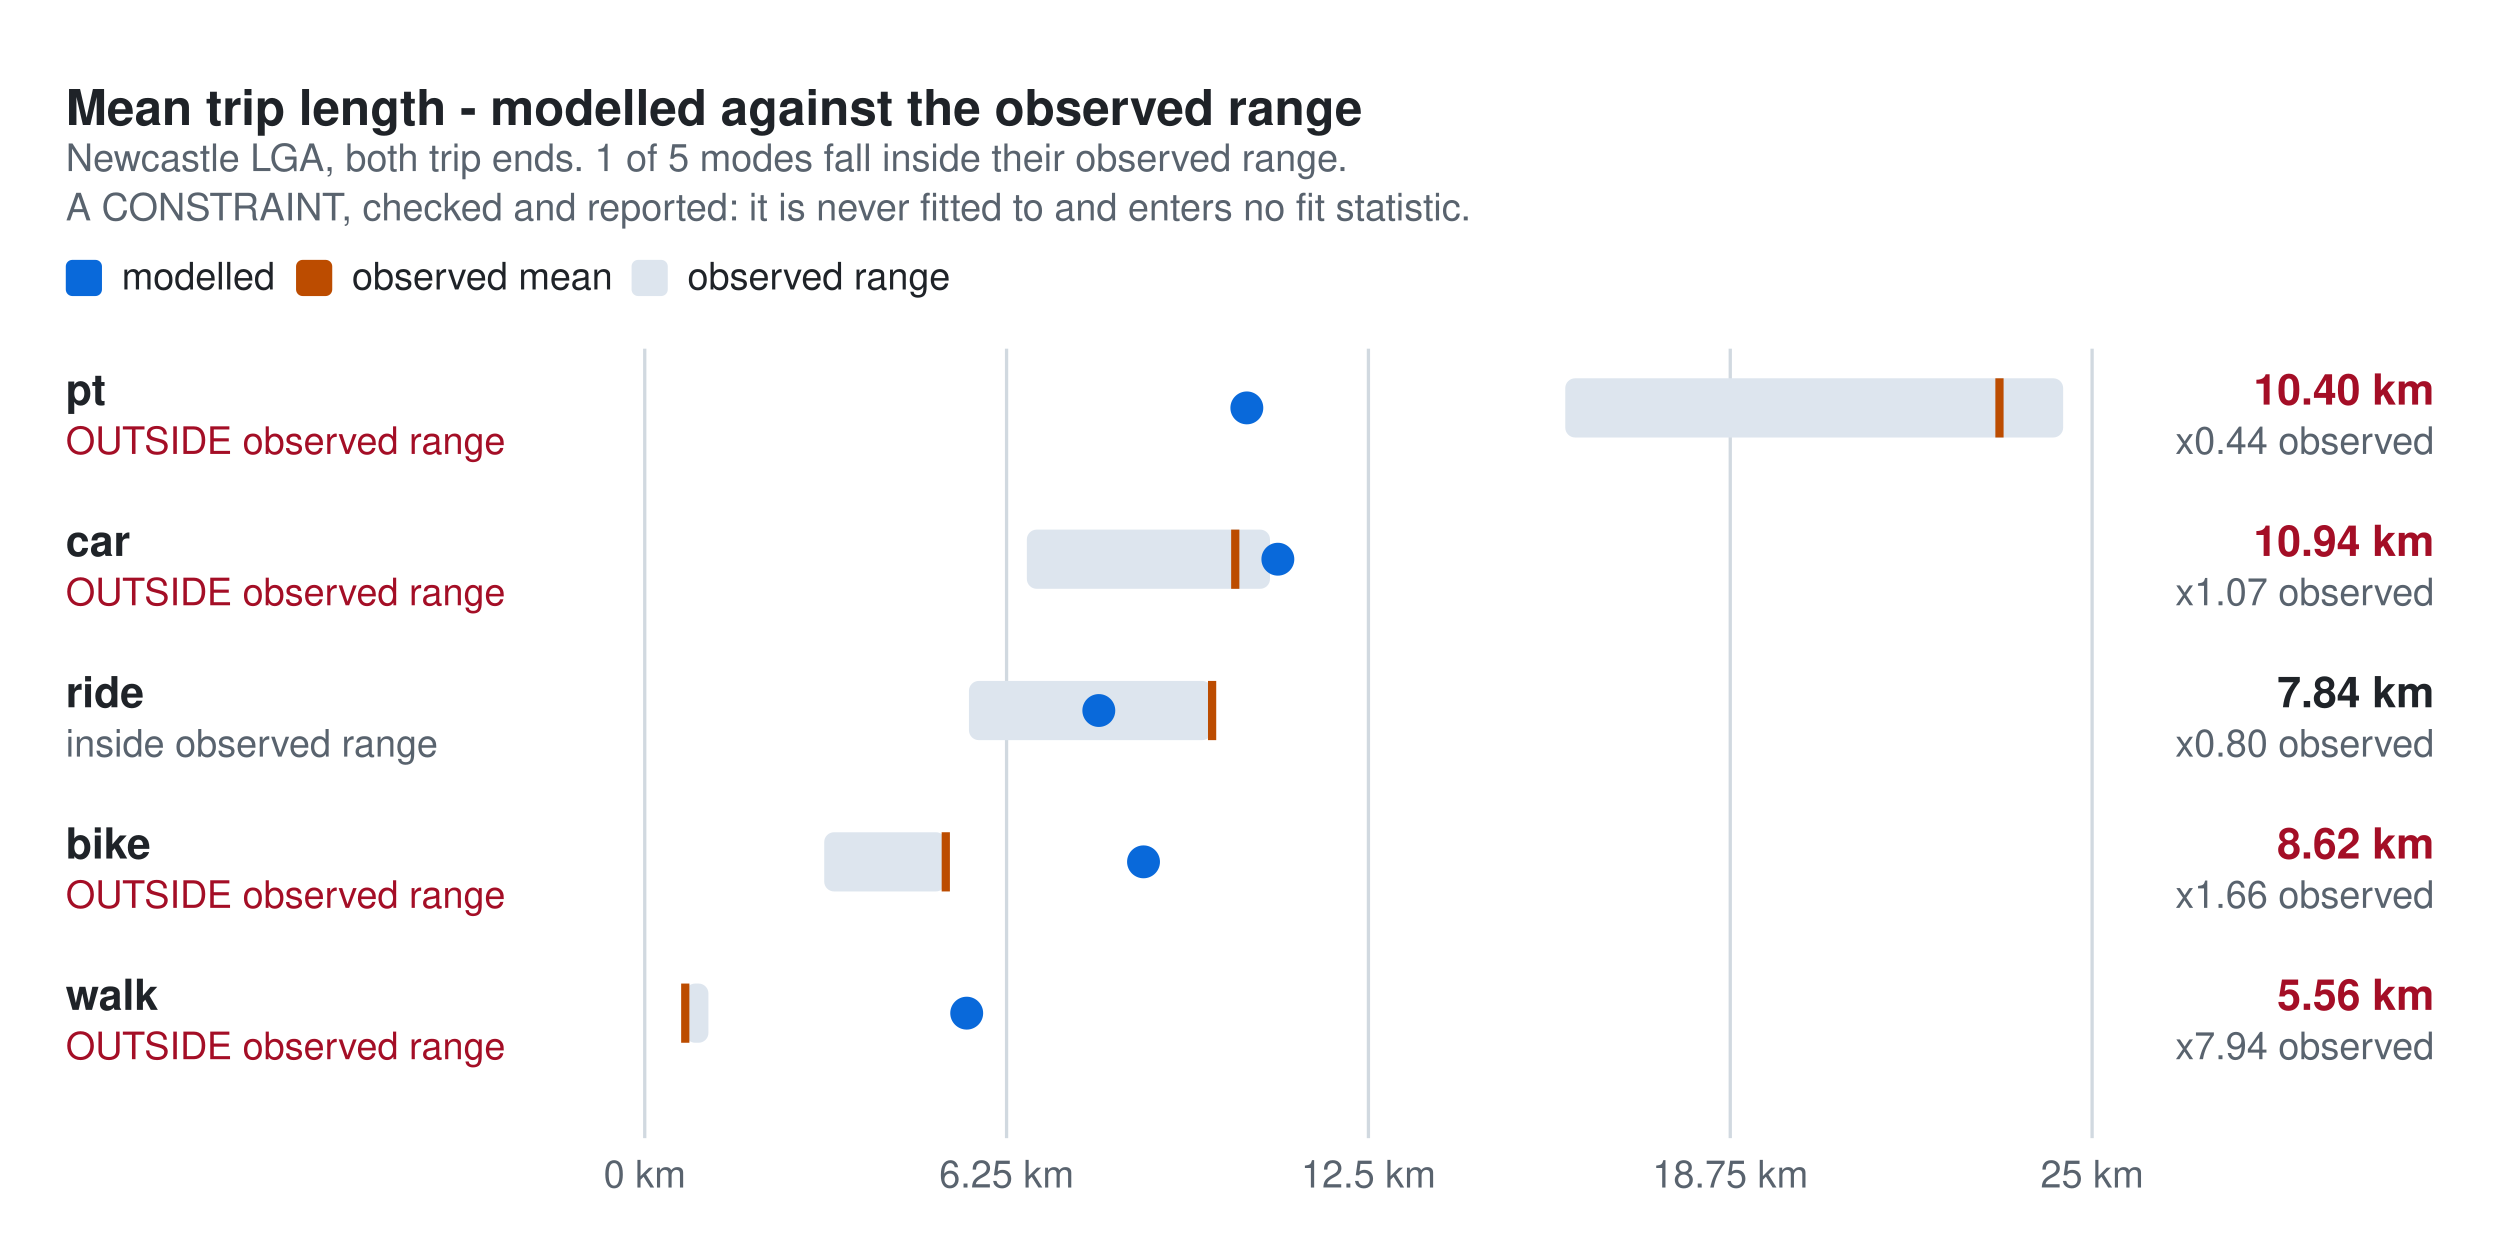
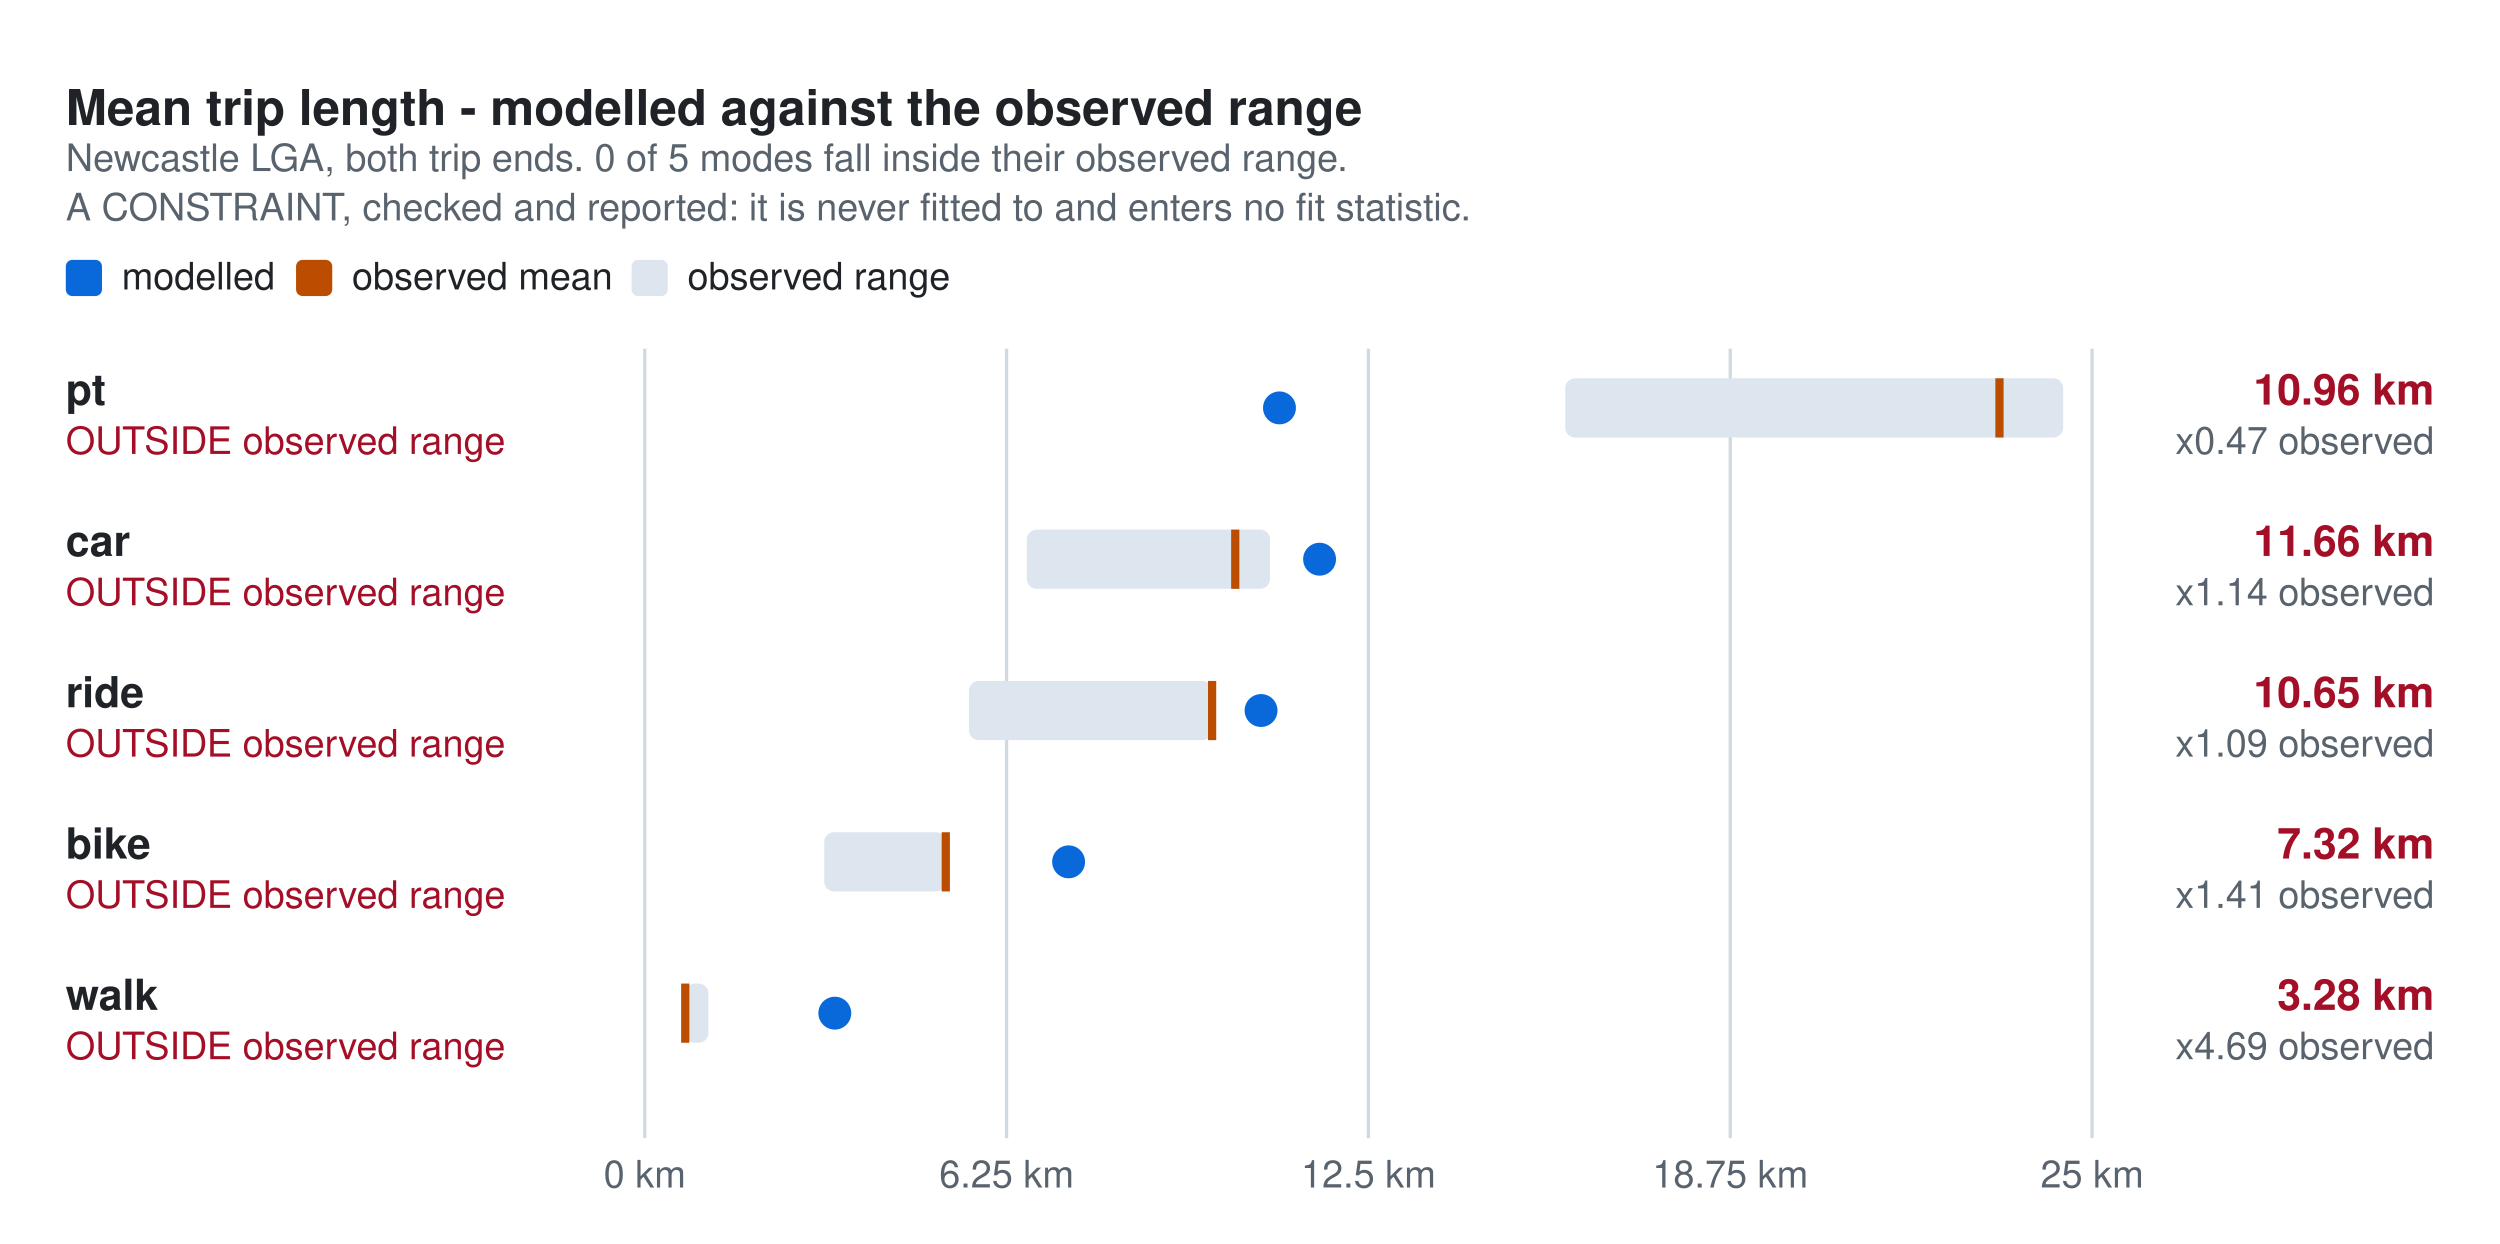
<svg xmlns="http://www.w3.org/2000/svg" width="760" height="378" viewBox="0 0 760 378" font-family="-apple-system, BlinkMacSystemFont, &quot;Segoe UI&quot;, Helvetica, Arial, sans-serif" role="img" aria-label="Trip length against the observed range">
  <text x="20" y="38" font-size="15" fill="#1f2328" font-weight="600">Mean trip length - modelled against the observed range</text>
-   <text x="20" y="52" font-size="11.5" fill="#59636e">Newcastle LGA, both trip ends. 1 of 5 modes fall inside their observed range.</text>
+   <text x="20" y="52" font-size="11.5" fill="#59636e">Newcastle LGA, both trip ends. 0 of 5 modes fall inside their observed range.</text>
  <text x="20" y="67" font-size="11.5" fill="#59636e">A CONSTRAINT, checked and reported: it is never fitted to and enters no fit statistic.</text>
  <rect x="20" y="79" width="11" height="11" fill="#0969da" rx="2" />
  <text x="37" y="88" font-size="11.5" fill="#1f2328">modelled</text>
  <rect x="90" y="79" width="11" height="11" fill="#bc4c00" rx="2" />
  <text x="107" y="88" font-size="11.5" fill="#1f2328">observed mean</text>
  <rect x="192" y="79" width="11" height="11" fill="#dde5ee" rx="2" />
  <text x="209" y="88" font-size="11.5" fill="#1f2328">observed range</text>
  <line x1="196" y1="106" x2="196" y2="346" stroke="#d1d9e0" stroke-width="1" />
  <text x="196" y="361" font-size="11.5" fill="#59636e" text-anchor="middle">0 km</text>
  <line x1="306" y1="106" x2="306" y2="346" stroke="#d1d9e0" stroke-width="1" />
  <text x="306" y="361" font-size="11.5" fill="#59636e" text-anchor="middle">6.25 km</text>
  <line x1="416" y1="106" x2="416" y2="346" stroke="#d1d9e0" stroke-width="1" />
  <text x="416" y="361" font-size="11.5" fill="#59636e" text-anchor="middle">12.5 km</text>
  <line x1="526" y1="106" x2="526" y2="346" stroke="#d1d9e0" stroke-width="1" />
  <text x="526" y="361" font-size="11.5" fill="#59636e" text-anchor="middle">18.75 km</text>
  <line x1="636" y1="106" x2="636" y2="346" stroke="#d1d9e0" stroke-width="1" />
  <text x="636" y="361" font-size="11.5" fill="#59636e" text-anchor="middle">25 km</text>
  <text x="20" y="123" font-size="13" fill="#1f2328" font-weight="600">pt</text>
  <text x="20" y="138" font-size="11.5" fill="#a40e26">OUTSIDE observed range</text>
  <rect x="475.84" y="115" width="151.36" height="18" fill="#dde5ee" rx="3" />
  <line x1="607.84" y1="115" x2="607.84" y2="133" stroke="#bc4c00" stroke-width="2.5" />
-   <circle cx="379.04" cy="124" r="5" fill="#0969da" />
-   <text x="740" y="123" font-size="13" fill="#a40e26" text-anchor="end" font-weight="600">10.40 km</text>
-   <text x="740" y="138" font-size="11.5" fill="#59636e" text-anchor="end">x0.44 observed</text>
+   <circle cx="388.96" cy="124" r="5" fill="#0969da" />
+   <text x="740" y="123" font-size="13" fill="#a40e26" text-anchor="end" font-weight="600">10.96 km</text>
+   <text x="740" y="138" font-size="11.5" fill="#59636e" text-anchor="end">x0.47 observed</text>
  <text x="20" y="169" font-size="13" fill="#1f2328" font-weight="600">car</text>
  <text x="20" y="184" font-size="11.5" fill="#a40e26">OUTSIDE observed range</text>
  <rect x="312.16" y="161" width="73.92" height="18" fill="#dde5ee" rx="3" />
  <line x1="375.52" y1="161" x2="375.52" y2="179" stroke="#bc4c00" stroke-width="2.5" />
-   <circle cx="388.47" cy="170" r="5" fill="#0969da" />
-   <text x="740" y="169" font-size="13" fill="#a40e26" text-anchor="end" font-weight="600">10.94 km</text>
-   <text x="740" y="184" font-size="11.5" fill="#59636e" text-anchor="end">x1.07 observed</text>
+   <circle cx="401.15" cy="170" r="5" fill="#0969da" />
+   <text x="740" y="169" font-size="13" fill="#a40e26" text-anchor="end" font-weight="600">11.66 km</text>
+   <text x="740" y="184" font-size="11.5" fill="#59636e" text-anchor="end">x1.14 observed</text>
  <text x="20" y="215" font-size="13" fill="#1f2328" font-weight="600">ride</text>
-   <text x="20" y="230" font-size="11.5" fill="#59636e">inside observed range</text>
+   <text x="20" y="230" font-size="11.5" fill="#a40e26">OUTSIDE observed range</text>
  <rect x="294.56" y="207" width="73.92" height="18" fill="#dde5ee" rx="3" />
  <line x1="368.48" y1="207" x2="368.48" y2="225" stroke="#bc4c00" stroke-width="2.5" />
-   <circle cx="334.04" cy="216" r="5" fill="#0969da" />
-   <text x="740" y="215" font-size="13" fill="#1f2328" text-anchor="end" font-weight="600">7.84 km</text>
-   <text x="740" y="230" font-size="11.5" fill="#59636e" text-anchor="end">x0.80 observed</text>
+   <circle cx="383.36" cy="216" r="5" fill="#0969da" />
+   <text x="740" y="215" font-size="13" fill="#a40e26" text-anchor="end" font-weight="600">10.65 km</text>
+   <text x="740" y="230" font-size="11.5" fill="#59636e" text-anchor="end">x1.09 observed</text>
  <text x="20" y="261" font-size="13" fill="#1f2328" font-weight="600">bike</text>
  <text x="20" y="276" font-size="11.5" fill="#a40e26">OUTSIDE observed range</text>
  <rect x="250.56" y="253" width="36.96" height="18" fill="#dde5ee" rx="3" />
  <line x1="287.52" y1="253" x2="287.52" y2="271" stroke="#bc4c00" stroke-width="2.5" />
-   <circle cx="347.63" cy="262" r="5" fill="#0969da" />
-   <text x="740" y="261" font-size="13" fill="#a40e26" text-anchor="end" font-weight="600">8.62 km</text>
-   <text x="740" y="276" font-size="11.5" fill="#59636e" text-anchor="end">x1.66 observed</text>
+   <circle cx="324.86" cy="262" r="5" fill="#0969da" />
+   <text x="740" y="261" font-size="13" fill="#a40e26" text-anchor="end" font-weight="600">7.32 km</text>
+   <text x="740" y="276" font-size="11.5" fill="#59636e" text-anchor="end">x1.41 observed</text>
  <text x="20" y="307" font-size="13" fill="#1f2328" font-weight="600">walk</text>
  <text x="20" y="322" font-size="11.5" fill="#a40e26">OUTSIDE observed range</text>
  <rect x="208.32" y="299" width="7.04" height="18" fill="#dde5ee" rx="3" />
  <line x1="208.32" y1="299" x2="208.32" y2="317" stroke="#bc4c00" stroke-width="2.5" />
-   <circle cx="293.88" cy="308" r="5" fill="#0969da" />
-   <text x="740" y="307" font-size="13" fill="#a40e26" text-anchor="end" font-weight="600">5.56 km</text>
-   <text x="740" y="322" font-size="11.5" fill="#59636e" text-anchor="end">x7.94 observed</text>
+   <circle cx="253.78" cy="308" r="5" fill="#0969da" />
+   <text x="740" y="307" font-size="13" fill="#a40e26" text-anchor="end" font-weight="600">3.28 km</text>
+   <text x="740" y="322" font-size="11.5" fill="#59636e" text-anchor="end">x4.69 observed</text>
</svg>
